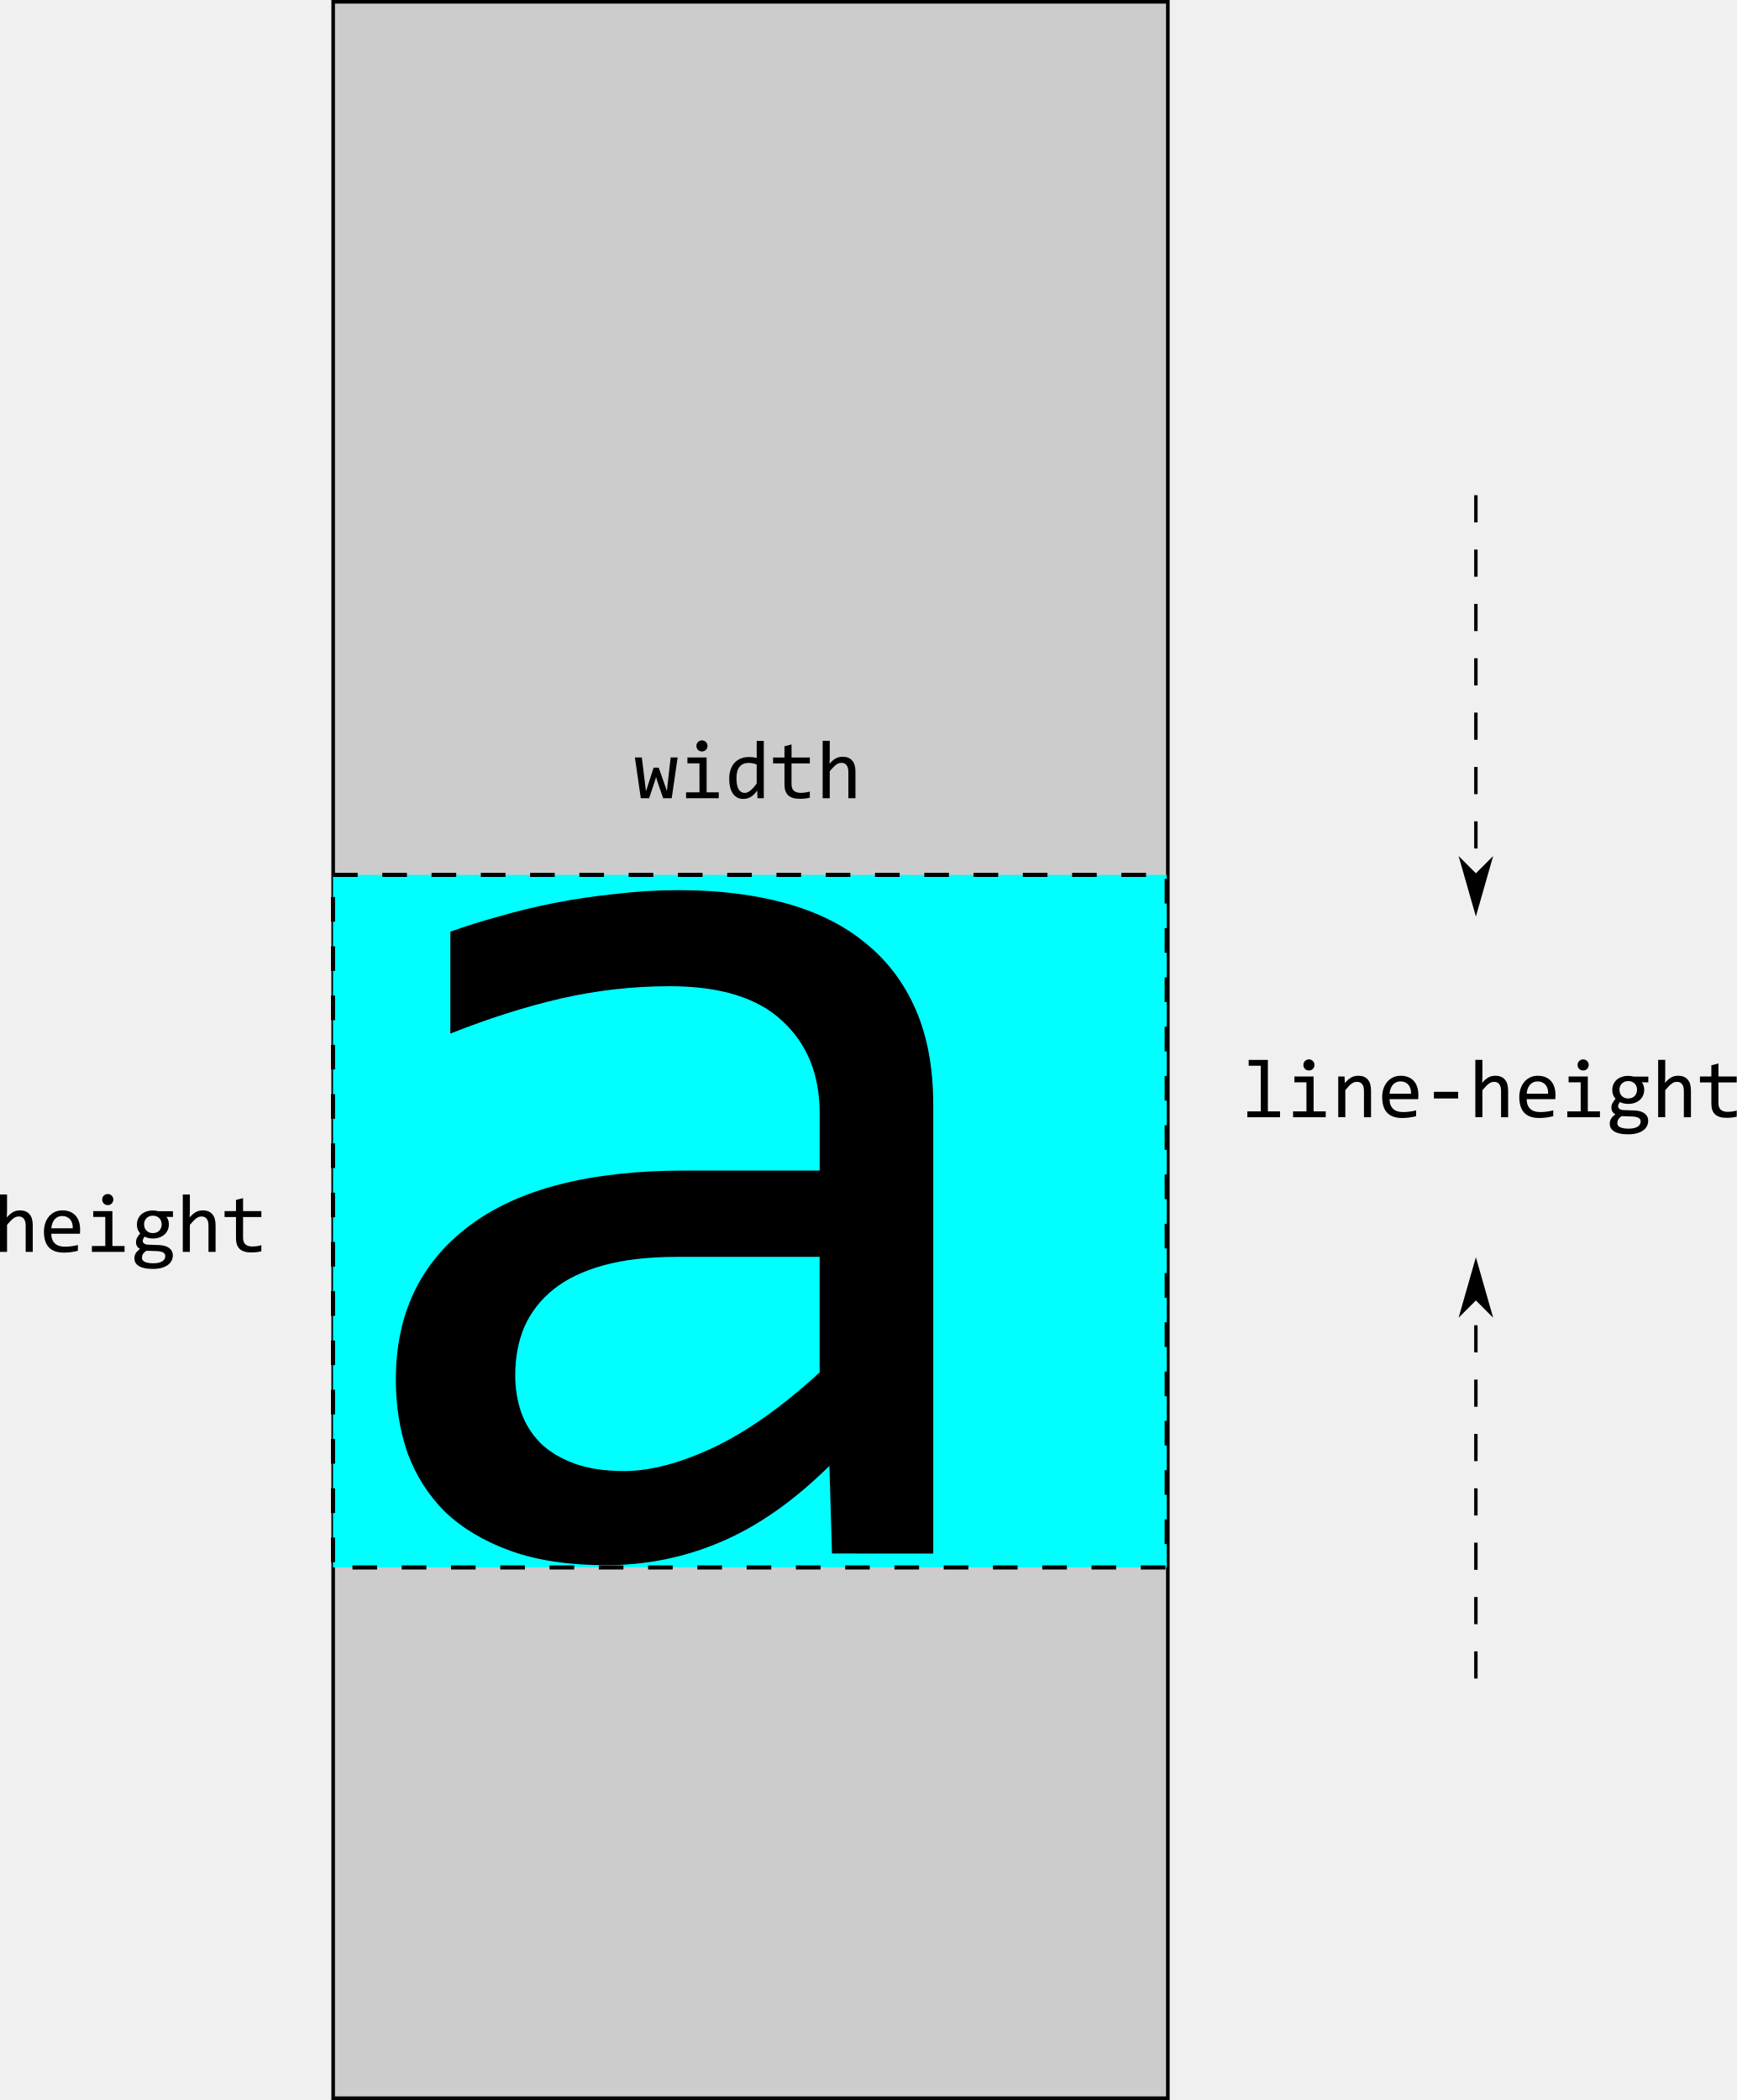
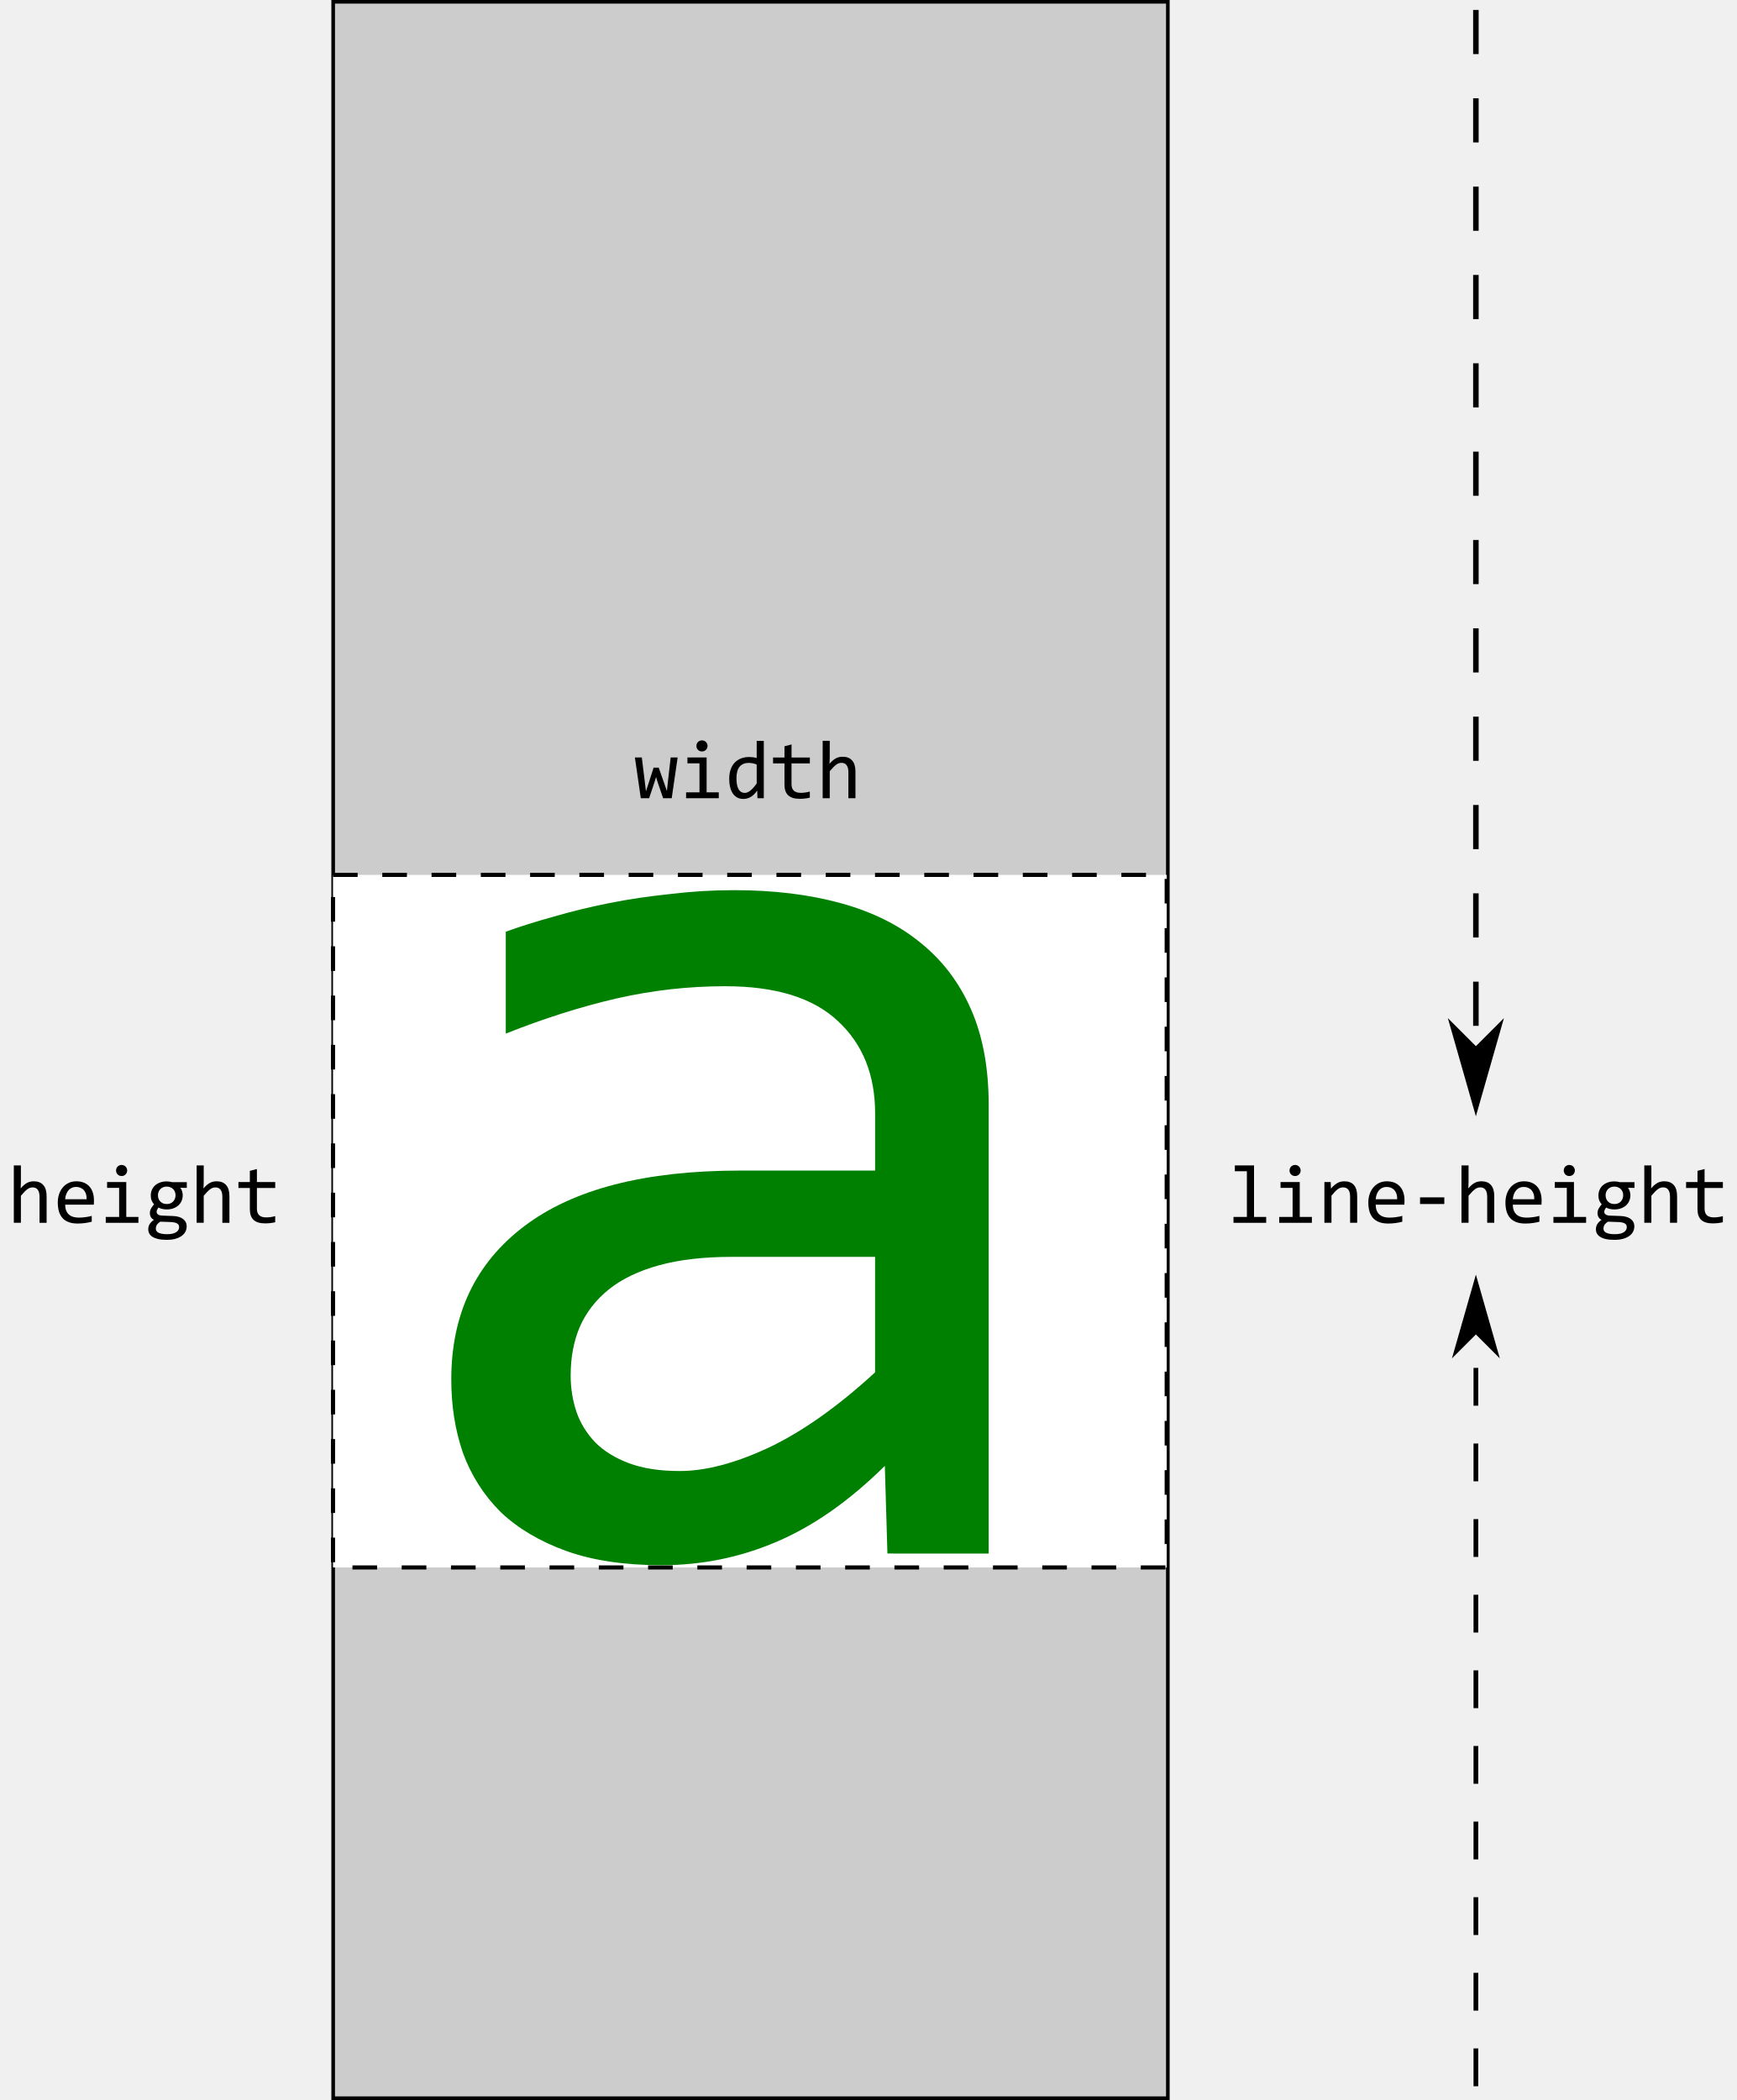
<svg xmlns="http://www.w3.org/2000/svg" width="66.335mm" height="80.206mm" viewBox="0 0 66.335 80.206" version="1.1" id="svg7346">
  <defs id="defs7340">
    <marker style="overflow:visible" id="marker8206" refX="0" refY="0" orient="auto">
      <path transform="matrix(-0.8,0,0,-0.8,-10,0)" style="fill:#000000;fill-opacity:1;fill-rule:evenodd;stroke:#000000;stroke-width:1pt;stroke-opacity:1" d="M 0,0 5,-5 -12.5,0 5,5 Z" id="path8204" />
    </marker>
    <marker style="overflow:visible" id="marker7085" refX="0" refY="0" orient="auto">
      <path transform="matrix(-0.8,0,0,-0.8,-10,0)" style="fill:#000000;fill-opacity:1;fill-rule:evenodd;stroke:#000000;stroke-width:1pt;stroke-opacity:1" d="M 0,0 5,-5 -12.5,0 5,5 Z" id="path7083" />
    </marker>
    <marker style="overflow:visible" id="marker7121" refX="0" refY="0" orient="auto">
      <path transform="matrix(-0.8,0,0,-0.8,-10,0)" style="fill:#000000;fill-opacity:1;fill-rule:evenodd;stroke:#000000;stroke-width:1pt;stroke-opacity:1" d="M 0,0 5,-5 -12.5,0 5,5 Z" id="path7119" />
    </marker>
    <marker style="overflow:visible" id="marker7215" refX="0" refY="0" orient="auto">
      <path transform="matrix(-0.8,0,0,-0.8,-10,0)" style="fill:#000000;fill-opacity:1;fill-rule:evenodd;stroke:#000000;stroke-width:1pt;stroke-opacity:1" d="M 0,0 5,-5 -12.5,0 5,5 Z" id="path7213" />
    </marker>
  </defs>
  <g id="layer1" transform="translate(-28.06904,-100.1089)">
-     <g id="g1004">
-       <path id="rect6677" style="fill:#cccccc;fill-opacity:1;stroke:#000000;stroke-width:0.138;stroke-miterlimit:4;stroke-dasharray:none" d="m 40.795,100.178 h 31.881 v 80.068 H 40.795 Z" />
-       <path id="rect6683" style="fill:#00ffff;fill-opacity:1;stroke:#000000;stroke-width:0.157;stroke-miterlimit:4;stroke-dasharray:0.941, 0.941;stroke-dashoffset:0" d="m 40.789,133.524 h 31.843 v 26.451 h -31.843 z" />
-       <g aria-label="a" id="text6673" style="font-size:50.773px;line-height:1.25;font-family:Consolas;-inkscape-font-specification:Consolas;stroke-width:4.231" transform="translate(2.116667,5.291667)">
-         <path d="m 57.731,154.151 -0.099,-3.347 q -2.033,2.008 -4.14,2.901 -2.082,0.892 -4.388,0.892 -2.132,0 -3.644,-0.545 -1.512,-0.545 -2.504,-1.487 -0.967,-0.967 -1.438,-2.256 -0.446,-1.289 -0.446,-2.801 0,-3.743 2.777,-5.851 2.801,-2.132 8.255,-2.132 h 5.157 v -2.182 q 0,-2.206 -1.413,-3.52 -1.413,-1.339 -4.314,-1.339 -2.107,0 -4.165,0.471 -2.033,0.471 -4.215,1.339 v -3.892 q 0.818,-0.297 1.81,-0.57 1.016,-0.297 2.132,-0.521 1.116,-0.223 2.33,-0.347 1.215,-0.149 2.454,-0.149 2.256,0 4.066,0.496 1.81,0.496 3.049,1.512 1.264,1.016 1.934,2.554 0.669,1.537 0.669,3.62 v 17.156 z M 57.26,142.822 h -5.479 q -1.611,0 -2.777,0.322 -1.165,0.322 -1.909,0.917 -0.744,0.595 -1.116,1.438 -0.347,0.818 -0.347,1.859 0,0.719 0.223,1.388 0.223,0.645 0.719,1.165 0.496,0.496 1.289,0.793 0.793,0.297 1.934,0.297 1.487,0 3.396,-0.892 1.934,-0.917 4.066,-2.876 z" style="stroke-width:4.231" id="path8326" />
-       </g>
-       <path style="fill:none;stroke:#000000;stroke-width:0.13;stroke-linecap:butt;stroke-linejoin:miter;stroke-miterlimit:4;stroke-dasharray:1.038, 1.038;stroke-dashoffset:0;stroke-opacity:1;marker-end:url(#marker7085)" d="m 84.442,119.022 v 15.839" id="path6685" />
-       <g aria-label="line-height" id="text7167" style="font-size:3.175px;line-height:1.25;font-family:Consolas;-inkscape-font-specification:Consolas;stroke-width:0.265" transform="translate(3.175)">
-         <path d="m 73.049,140.812 h -0.46 v -0.222 h 0.733 v 1.966 h 0.464 v 0.225 h -1.248 v -0.225 h 0.512 z" style="stroke-width:0.265" id="path8341" />
-         <path d="m 74.795,141.447 h -0.46 v -0.223 h 0.733 v 1.332 h 0.464 v 0.225 h -1.248 v -0.225 h 0.512 z m 0.095,-0.876 q 0.045,0 0.084,0.017 0.039,0.015 0.067,0.045 0.029,0.029 0.045,0.068 0.017,0.037 0.017,0.082 0,0.043 -0.017,0.082 -0.015,0.039 -0.045,0.068 -0.028,0.029 -0.067,0.046 -0.039,0.015 -0.084,0.015 -0.045,0 -0.084,-0.015 -0.039,-0.017 -0.068,-0.046 -0.028,-0.029 -0.045,-0.068 -0.015,-0.039 -0.015,-0.082 0,-0.045 0.015,-0.082 0.017,-0.039 0.045,-0.068 0.029,-0.029 0.068,-0.045 0.039,-0.017 0.084,-0.017 z" style="stroke-width:0.265" id="path8343" />
-         <path d="m 76.01,141.224 h 0.24 l 0.011,0.251 q 0.068,-0.081 0.132,-0.133 0.064,-0.054 0.124,-0.087 0.062,-0.033 0.126,-0.045 0.064,-0.014 0.132,-0.014 0.24,0 0.363,0.143 0.124,0.141 0.124,0.426 v 1.015 h -0.27 v -0.994 q 0,-0.183 -0.068,-0.27 -0.068,-0.088 -0.203,-0.088 -0.05,0 -0.098,0.015 -0.047,0.014 -0.098,0.051 -0.051,0.036 -0.112,0.098 -0.059,0.062 -0.133,0.155 v 1.032 H 76.01 Z" style="stroke-width:0.265" id="path8345" />
-         <path d="m 79.07,141.92 q 0,0.057 -0.002,0.096 -0.002,0.039 -0.005,0.073 h -1.093 q 0,0.239 0.133,0.367 0.133,0.127 0.384,0.127 0.068,0 0.136,-0.005 0.068,-0.006 0.132,-0.015 0.064,-0.009 0.121,-0.02 0.059,-0.012 0.109,-0.026 v 0.222 q -0.11,0.031 -0.25,0.05 -0.138,0.02 -0.287,0.02 -0.2,0 -0.344,-0.054 -0.144,-0.054 -0.237,-0.157 -0.091,-0.104 -0.136,-0.253 -0.043,-0.15 -0.043,-0.34 0,-0.164 0.047,-0.31 0.048,-0.147 0.138,-0.257 0.091,-0.112 0.223,-0.177 0.132,-0.065 0.299,-0.065 0.163,0 0.288,0.051 0.126,0.051 0.211,0.146 0.087,0.093 0.13,0.228 0.045,0.133 0.045,0.299 z m -0.281,-0.039 q 0.005,-0.104 -0.02,-0.189 -0.025,-0.087 -0.078,-0.149 -0.051,-0.062 -0.129,-0.096 -0.078,-0.036 -0.18,-0.036 -0.088,0 -0.161,0.034 -0.073,0.034 -0.126,0.096 -0.053,0.062 -0.085,0.149 -0.033,0.087 -0.04,0.191 z" style="stroke-width:0.265" id="path8347" />
-         <path d="m 80.59,142.063 h -0.927 v -0.254 h 0.927 z" style="stroke-width:0.265" id="path8349" />
-         <path d="m 82.498,142.78 h -0.27 v -0.994 q 0,-0.18 -0.068,-0.268 -0.067,-0.09 -0.192,-0.09 -0.054,0 -0.102,0.015 -0.047,0.014 -0.098,0.051 -0.051,0.036 -0.112,0.098 -0.06,0.062 -0.14,0.155 v 1.032 h -0.27 v -2.191 h 0.27 v 0.634 l -0.009,0.245 q 0.064,-0.076 0.124,-0.127 0.062,-0.053 0.122,-0.085 0.062,-0.033 0.126,-0.046 0.064,-0.014 0.132,-0.014 0.233,0 0.36,0.143 0.127,0.141 0.127,0.426 z" style="stroke-width:0.265" id="path8351" />
-         <path d="m 84.307,141.92 q 0,0.057 -0.002,0.096 -0.002,0.039 -0.005,0.073 h -1.093 q 0,0.239 0.133,0.367 0.133,0.127 0.384,0.127 0.068,0 0.136,-0.005 0.068,-0.006 0.132,-0.015 0.064,-0.009 0.121,-0.02 0.059,-0.012 0.109,-0.026 v 0.222 q -0.11,0.031 -0.25,0.05 -0.138,0.02 -0.287,0.02 -0.2,0 -0.344,-0.054 -0.144,-0.054 -0.237,-0.157 -0.091,-0.104 -0.136,-0.253 -0.043,-0.15 -0.043,-0.34 0,-0.164 0.047,-0.31 0.048,-0.147 0.138,-0.257 0.091,-0.112 0.223,-0.177 0.132,-0.065 0.299,-0.065 0.163,0 0.288,0.051 0.126,0.051 0.211,0.146 0.087,0.093 0.13,0.228 0.045,0.133 0.045,0.299 z m -0.281,-0.039 q 0.005,-0.104 -0.02,-0.189 -0.025,-0.087 -0.078,-0.149 -0.051,-0.062 -0.129,-0.096 -0.078,-0.036 -0.18,-0.036 -0.088,0 -0.161,0.034 -0.073,0.034 -0.126,0.096 -0.053,0.062 -0.085,0.149 -0.033,0.087 -0.04,0.191 z" style="stroke-width:0.265" id="path8353" />
-         <path d="m 85.269,141.447 h -0.46 v -0.223 h 0.733 v 1.332 h 0.464 v 0.225 h -1.248 v -0.225 h 0.512 z m 0.095,-0.876 q 0.045,0 0.084,0.017 0.039,0.015 0.067,0.045 0.029,0.029 0.045,0.068 0.017,0.037 0.017,0.082 0,0.043 -0.017,0.082 -0.015,0.039 -0.045,0.068 -0.028,0.029 -0.067,0.046 -0.039,0.015 -0.084,0.015 -0.045,0 -0.084,-0.015 -0.039,-0.017 -0.068,-0.046 -0.028,-0.029 -0.045,-0.068 -0.015,-0.039 -0.015,-0.082 0,-0.045 0.015,-0.082 0.017,-0.039 0.045,-0.068 0.029,-0.029 0.068,-0.045 0.039,-0.017 0.084,-0.017 z" style="stroke-width:0.265" id="path8355" />
-         <path d="m 87.605,141.444 q 0.043,0.054 0.067,0.127 0.025,0.071 0.025,0.155 0,0.121 -0.045,0.222 -0.043,0.099 -0.124,0.171 -0.081,0.071 -0.194,0.112 -0.112,0.039 -0.246,0.039 -0.098,0 -0.183,-0.02 -0.085,-0.022 -0.135,-0.053 -0.029,0.043 -0.05,0.082 -0.02,0.039 -0.02,0.087 0,0.059 0.056,0.098 0.057,0.039 0.15,0.042 l 0.409,0.015 q 0.116,0.003 0.214,0.029 0.099,0.026 0.169,0.076 0.071,0.05 0.11,0.122 0.04,0.073 0.04,0.169 0,0.104 -0.045,0.197 -0.045,0.093 -0.14,0.163 -0.093,0.071 -0.237,0.113 -0.144,0.042 -0.343,0.042 -0.189,0 -0.322,-0.031 -0.132,-0.029 -0.217,-0.084 -0.085,-0.053 -0.124,-0.127 -0.039,-0.073 -0.039,-0.161 0,-0.113 0.053,-0.198 0.053,-0.085 0.163,-0.164 -0.04,-0.019 -0.07,-0.046 -0.029,-0.028 -0.048,-0.06 -0.019,-0.034 -0.028,-0.071 -0.009,-0.037 -0.009,-0.073 0,-0.101 0.047,-0.184 0.048,-0.084 0.113,-0.158 -0.029,-0.036 -0.053,-0.07 -0.022,-0.034 -0.039,-0.073 -0.015,-0.04 -0.025,-0.085 -0.008,-0.046 -0.008,-0.105 0,-0.121 0.043,-0.22 0.045,-0.101 0.124,-0.172 0.081,-0.071 0.192,-0.11 0.113,-0.04 0.25,-0.04 0.057,0 0.11,0.008 0.053,0.008 0.093,0.02 h 0.564 v 0.22 z m -0.936,1.561 q 0,0.11 0.115,0.16 0.115,0.051 0.319,0.051 0.129,0 0.215,-0.023 0.088,-0.023 0.141,-0.062 0.054,-0.037 0.078,-0.087 0.023,-0.048 0.023,-0.099 0,-0.095 -0.078,-0.14 -0.078,-0.045 -0.237,-0.053 l -0.406,-0.014 q -0.051,0.034 -0.085,0.067 -0.033,0.033 -0.051,0.065 -0.019,0.034 -0.026,0.067 -0.008,0.034 -0.008,0.068 z m 0.082,-1.273 q 0,0.074 0.025,0.136 0.025,0.062 0.07,0.105 0.045,0.043 0.105,0.068 0.062,0.023 0.136,0.023 0.081,0 0.143,-0.026 0.064,-0.028 0.105,-0.074 0.043,-0.046 0.065,-0.107 0.023,-0.06 0.023,-0.126 0,-0.074 -0.025,-0.136 -0.025,-0.062 -0.07,-0.105 -0.045,-0.043 -0.107,-0.067 -0.06,-0.025 -0.135,-0.025 -0.081,0 -0.144,0.028 -0.062,0.028 -0.105,0.074 -0.042,0.045 -0.065,0.105 -0.022,0.06 -0.022,0.126 z" style="stroke-width:0.265" id="path8357" />
-         <path d="m 89.481,142.78 h -0.27 v -0.994 q 0,-0.18 -0.068,-0.268 -0.067,-0.09 -0.192,-0.09 -0.054,0 -0.102,0.015 -0.047,0.014 -0.098,0.051 -0.051,0.036 -0.112,0.098 -0.06,0.062 -0.14,0.155 v 1.032 h -0.27 v -2.191 h 0.27 v 0.634 l -0.009,0.245 q 0.064,-0.076 0.124,-0.127 0.062,-0.053 0.122,-0.085 0.062,-0.033 0.126,-0.046 0.064,-0.014 0.132,-0.014 0.233,0 0.36,0.143 0.127,0.141 0.127,0.426 z" style="stroke-width:0.265" id="path8359" />
-         <path d="m 91.229,142.759 q -0.091,0.023 -0.189,0.033 -0.098,0.011 -0.198,0.011 -0.293,0 -0.437,-0.132 -0.144,-0.133 -0.144,-0.408 v -0.812 H 89.825 V 141.224 h 0.436 v -0.428 l 0.27,-0.07 v 0.498 h 0.699 v 0.226 h -0.699 v 0.791 q 0,0.167 0.088,0.251 0.09,0.082 0.264,0.082 0.074,0 0.163,-0.011 0.088,-0.012 0.184,-0.037 z" style="stroke-width:0.265" id="path8361" />
-       </g>
-       <g aria-label="width" id="text8064" style="font-size:3.175px;line-height:1.25;font-family:Consolas;-inkscape-font-specification:Consolas;stroke-width:0.265" transform="translate(2.645833,4.233333)">
-         <path d="m 51.306,124.806 -0.226,1.556 h -0.327 l -0.225,-0.651 -0.045,-0.158 -0.051,0.167 -0.215,0.642 h -0.318 l -0.225,-1.556 h 0.264 l 0.13,1.057 0.028,0.236 0.067,-0.206 0.226,-0.699 h 0.194 l 0.243,0.69 0.07,0.206 0.023,-0.219 0.121,-1.065 z" style="stroke-width:0.265" id="path8376" />
-         <path d="m 52.14,125.029 h -0.46 v -0.223 h 0.733 v 1.332 h 0.464 v 0.225 h -1.248 v -0.225 h 0.512 z m 0.095,-0.876 q 0.045,0 0.084,0.017 0.039,0.015 0.067,0.045 0.029,0.029 0.045,0.068 0.017,0.037 0.017,0.082 0,0.043 -0.017,0.082 -0.015,0.039 -0.045,0.068 -0.028,0.029 -0.067,0.046 -0.039,0.015 -0.084,0.015 -0.045,0 -0.084,-0.015 -0.039,-0.017 -0.068,-0.046 -0.028,-0.029 -0.045,-0.068 -0.015,-0.039 -0.015,-0.082 0,-0.045 0.015,-0.082 0.017,-0.039 0.045,-0.068 0.029,-0.029 0.068,-0.045 0.039,-0.017 0.084,-0.017 z" style="stroke-width:0.265" id="path8378" />
-         <path d="m 53.277,125.617 q 0,-0.198 0.054,-0.352 0.054,-0.155 0.153,-0.26 0.101,-0.107 0.24,-0.161 0.141,-0.056 0.313,-0.056 0.074,0 0.146,0.009 0.073,0.009 0.143,0.029 v -0.654 h 0.271 v 2.191 h -0.242 l -0.009,-0.295 q -0.113,0.164 -0.245,0.243 -0.132,0.079 -0.285,0.079 -0.133,0 -0.236,-0.056 -0.101,-0.056 -0.169,-0.157 -0.067,-0.102 -0.101,-0.245 -0.034,-0.143 -0.034,-0.316 z m 0.276,-0.017 q 0,0.282 0.082,0.422 0.084,0.138 0.236,0.138 0.102,0 0.215,-0.091 0.115,-0.091 0.24,-0.271 v -0.722 q -0.067,-0.031 -0.147,-0.046 -0.081,-0.017 -0.16,-0.017 -0.22,0 -0.344,0.143 -0.122,0.143 -0.122,0.446 z" style="stroke-width:0.265" id="path8380" />
-         <path d="m 56.355,126.341 q -0.091,0.023 -0.189,0.033 -0.098,0.011 -0.198,0.011 -0.293,0 -0.437,-0.132 -0.144,-0.133 -0.144,-0.408 v -0.812 h -0.436 v -0.226 h 0.436 v -0.428 l 0.27,-0.07 v 0.498 h 0.699 v 0.226 H 55.656 v 0.791 q 0,0.167 0.088,0.251 0.09,0.082 0.264,0.082 0.074,0 0.163,-0.011 0.088,-0.012 0.184,-0.037 z" style="stroke-width:0.265" id="path8382" />
-         <path d="M 58.098,126.363 H 57.828 v -0.994 q 0,-0.18 -0.068,-0.268 -0.067,-0.09 -0.192,-0.09 -0.054,0 -0.102,0.015 -0.047,0.014 -0.098,0.051 -0.051,0.036 -0.112,0.098 -0.06,0.062 -0.14,0.155 v 1.032 h -0.27 v -2.191 h 0.27 v 0.634 l -0.009,0.245 q 0.064,-0.076 0.124,-0.127 0.062,-0.053 0.122,-0.085 0.062,-0.033 0.126,-0.046 0.064,-0.014 0.132,-0.014 0.233,0 0.36,0.143 0.127,0.141 0.127,0.426 z" style="stroke-width:0.265" id="path8384" />
-       </g>
-       <g aria-label="height" id="text8080" style="font-size:3.175px;line-height:1.25;font-family:Consolas;-inkscape-font-specification:Consolas;stroke-width:0.265" transform="translate(0,7.408334)">
-         <path d="M 29.32,140.514 H 29.05 v -0.994 q 0,-0.18 -0.068,-0.268 -0.067,-0.09 -0.192,-0.09 -0.054,0 -0.102,0.015 -0.047,0.014 -0.098,0.051 -0.051,0.036 -0.112,0.098 -0.06,0.062 -0.14,0.155 v 1.032 h -0.27 v -2.191 h 0.27 v 0.634 l -0.009,0.245 q 0.064,-0.076 0.124,-0.127 0.062,-0.053 0.122,-0.085 0.062,-0.033 0.126,-0.046 0.064,-0.014 0.132,-0.014 0.233,0 0.36,0.143 0.127,0.141 0.127,0.426 z" style="stroke-width:0.265" id="path8399" />
-         <path d="m 31.129,139.653 q 0,0.057 -0.002,0.096 -0.002,0.039 -0.005,0.073 h -1.093 q 0,0.239 0.133,0.367 0.133,0.127 0.384,0.127 0.068,0 0.136,-0.005 0.068,-0.006 0.132,-0.015 0.064,-0.009 0.121,-0.02 0.059,-0.012 0.109,-0.026 v 0.222 q -0.11,0.031 -0.25,0.05 -0.138,0.02 -0.287,0.02 -0.2,0 -0.344,-0.054 -0.144,-0.054 -0.237,-0.157 -0.091,-0.104 -0.136,-0.253 -0.043,-0.15 -0.043,-0.34 0,-0.164 0.047,-0.31 0.048,-0.147 0.138,-0.257 0.091,-0.112 0.223,-0.177 0.132,-0.065 0.299,-0.065 0.163,0 0.288,0.051 0.126,0.051 0.211,0.146 0.087,0.093 0.13,0.228 0.045,0.133 0.045,0.299 z m -0.281,-0.039 q 0.005,-0.104 -0.02,-0.189 -0.025,-0.087 -0.078,-0.149 -0.051,-0.062 -0.129,-0.096 -0.078,-0.036 -0.18,-0.036 -0.088,0 -0.161,0.034 -0.073,0.034 -0.126,0.096 -0.053,0.062 -0.085,0.149 -0.033,0.087 -0.04,0.191 z" style="stroke-width:0.265" id="path8401" />
-         <path d="m 32.09,139.18 h -0.46 v -0.223 h 0.733 v 1.332 h 0.464 v 0.225 h -1.248 v -0.225 h 0.512 z m 0.095,-0.876 q 0.045,0 0.084,0.017 0.039,0.015 0.067,0.045 0.029,0.029 0.045,0.068 0.017,0.037 0.017,0.082 0,0.043 -0.017,0.082 -0.015,0.039 -0.045,0.068 -0.028,0.029 -0.067,0.046 -0.039,0.015 -0.084,0.015 -0.045,0 -0.084,-0.015 -0.039,-0.017 -0.068,-0.046 -0.028,-0.029 -0.045,-0.068 -0.015,-0.039 -0.015,-0.082 0,-0.045 0.015,-0.082 0.017,-0.039 0.045,-0.068 0.029,-0.029 0.068,-0.045 0.039,-0.017 0.084,-0.017 z" style="stroke-width:0.265" id="path8403" />
-         <path d="m 34.427,139.177 q 0.043,0.054 0.067,0.127 0.025,0.071 0.025,0.155 0,0.121 -0.045,0.222 -0.043,0.099 -0.124,0.171 -0.081,0.071 -0.194,0.112 -0.112,0.039 -0.246,0.039 -0.098,0 -0.183,-0.02 -0.085,-0.022 -0.135,-0.053 -0.029,0.043 -0.05,0.082 -0.02,0.039 -0.02,0.087 0,0.059 0.056,0.098 0.057,0.039 0.15,0.042 l 0.409,0.015 q 0.116,0.003 0.214,0.029 0.099,0.026 0.169,0.076 0.071,0.05 0.11,0.122 0.04,0.073 0.04,0.169 0,0.104 -0.045,0.197 -0.045,0.093 -0.14,0.163 -0.093,0.071 -0.237,0.113 -0.144,0.042 -0.343,0.042 -0.189,0 -0.322,-0.031 -0.132,-0.029 -0.217,-0.084 -0.085,-0.053 -0.124,-0.127 -0.039,-0.073 -0.039,-0.161 0,-0.113 0.053,-0.198 0.053,-0.085 0.163,-0.164 -0.04,-0.019 -0.07,-0.046 -0.029,-0.028 -0.048,-0.06 -0.019,-0.034 -0.028,-0.071 -0.009,-0.037 -0.009,-0.073 0,-0.101 0.047,-0.184 0.048,-0.084 0.113,-0.158 -0.029,-0.036 -0.053,-0.07 -0.022,-0.034 -0.039,-0.073 -0.015,-0.04 -0.025,-0.085 -0.008,-0.046 -0.008,-0.105 0,-0.121 0.043,-0.22 0.045,-0.101 0.124,-0.172 0.081,-0.071 0.192,-0.11 0.113,-0.04 0.25,-0.04 0.057,0 0.11,0.008 0.053,0.008 0.093,0.02 h 0.564 v 0.22 z m -0.936,1.561 q 0,0.11 0.115,0.16 0.115,0.051 0.319,0.051 0.129,0 0.215,-0.023 0.088,-0.023 0.141,-0.062 0.054,-0.037 0.078,-0.087 0.023,-0.048 0.023,-0.099 0,-0.095 -0.078,-0.14 -0.078,-0.045 -0.237,-0.053 l -0.406,-0.014 q -0.051,0.034 -0.085,0.067 -0.033,0.033 -0.051,0.065 -0.019,0.034 -0.026,0.067 -0.008,0.034 -0.008,0.068 z m 0.082,-1.273 q 0,0.074 0.025,0.136 0.025,0.062 0.07,0.105 0.045,0.043 0.105,0.068 0.062,0.023 0.136,0.023 0.081,0 0.143,-0.026 0.064,-0.028 0.105,-0.074 0.043,-0.046 0.065,-0.107 0.023,-0.06 0.023,-0.126 0,-0.074 -0.025,-0.136 -0.025,-0.062 -0.07,-0.105 -0.045,-0.043 -0.107,-0.067 -0.06,-0.025 -0.135,-0.025 -0.081,0 -0.144,0.028 -0.062,0.028 -0.105,0.074 -0.042,0.045 -0.065,0.105 -0.022,0.06 -0.022,0.126 z" style="stroke-width:0.265" id="path8405" />
-         <path d="M 36.303,140.514 H 36.033 v -0.994 q 0,-0.18 -0.068,-0.268 -0.067,-0.09 -0.192,-0.09 -0.054,0 -0.102,0.015 -0.047,0.014 -0.098,0.051 -0.051,0.036 -0.112,0.098 -0.06,0.062 -0.14,0.155 v 1.032 h -0.27 v -2.191 h 0.27 v 0.634 l -0.009,0.245 q 0.064,-0.076 0.124,-0.127 0.062,-0.053 0.122,-0.085 0.062,-0.033 0.126,-0.046 0.064,-0.014 0.132,-0.014 0.233,0 0.36,0.143 0.127,0.141 0.127,0.426 z" style="stroke-width:0.265" id="path8407" />
-         <path d="m 38.051,140.492 q -0.091,0.023 -0.189,0.033 -0.098,0.011 -0.198,0.011 -0.293,0 -0.437,-0.132 -0.144,-0.133 -0.144,-0.408 v -0.812 h -0.436 v -0.226 h 0.436 v -0.428 l 0.27,-0.07 v 0.498 h 0.699 v 0.226 h -0.699 v 0.791 q 0,0.167 0.088,0.251 0.09,0.082 0.264,0.082 0.074,0 0.163,-0.011 0.088,-0.012 0.184,-0.037 z" style="stroke-width:0.265" id="path8409" />
-       </g>
-       <path style="fill:none;stroke:#000000;stroke-width:0.13;stroke-linecap:butt;stroke-linejoin:miter;stroke-miterlimit:4;stroke-dasharray:1.038, 1.038;stroke-dashoffset:0;stroke-opacity:1;marker-end:url(#marker8206)" d="M 84.442,164.218 V 148.379" id="path8202" />
+     <path id="rect6677" style="fill:#cccccc;fill-opacity:1;stroke:#000000;stroke-width:0.138;stroke-miterlimit:4;stroke-dasharray:none" d="m 40.795,100.178 h 31.881 v 80.068 H 40.795 Z" />
+     <path id="rect6683" style="fill:#ffffff;fill-opacity:1;stroke:#000000;stroke-width:0.157;stroke-miterlimit:4;stroke-dasharray:0.941, 0.941;stroke-dashoffset:0" d="m 40.789,133.524 h 31.843 v 26.451 h -31.843 z" />
+     <path d="m 61.965,159.443 -0.099,-3.347 q -2.033,2.008 -4.14,2.901 -2.082,0.892 -4.388,0.892 -2.132,0 -3.644,-0.545 -1.512,-0.545 -2.504,-1.487 -0.967,-0.967 -1.438,-2.256 -0.446,-1.289 -0.446,-2.801 0,-3.743 2.777,-5.851 2.801,-2.132 8.255,-2.132 h 5.157 v -2.182 q 0,-2.206 -1.413,-3.52 -1.413,-1.339 -4.314,-1.339 -2.107,0 -4.165,0.471 -2.033,0.471 -4.215,1.339 v -3.892 q 0.818,-0.297 1.81,-0.57 1.016,-0.297 2.132,-0.521 1.116,-0.223 2.33,-0.347 1.215,-0.149 2.454,-0.149 2.256,0 4.066,0.496 1.81,0.496 3.049,1.512 1.264,1.016 1.934,2.554 0.669,1.537 0.669,3.62 v 17.156 z m -0.471,-11.33 h -5.479 q -1.611,0 -2.777,0.322 -1.165,0.322 -1.909,0.917 -0.744,0.595 -1.116,1.438 -0.347,0.818 -0.347,1.859 0,0.719 0.223,1.388 0.223,0.645 0.719,1.165 0.496,0.496 1.289,0.793 0.793,0.297 1.934,0.297 1.487,0 3.396,-0.892 1.934,-0.917 4.066,-2.876 z" style="font-size:50.773px;line-height:1.25;font-family:Consolas;-inkscape-font-specification:Consolas;stroke-width:4.231;fill:#008000" id="path8326" />
+     <path style="fill:none;stroke:#000000;stroke-width:0.211;stroke-linecap:butt;stroke-linejoin:miter;stroke-miterlimit:4;stroke-dasharray:1.687, 1.687;stroke-dashoffset:0;stroke-opacity:1;marker-end:url(#marker7085)" d="m 84.442,100.488 v 41.846" id="path6685" />
+     <g aria-label="line-height" id="text7167" style="font-size:3.175px;line-height:1.25;font-family:Consolas;-inkscape-font-specification:Consolas;stroke-width:0.265" transform="translate(2.645833,4.03098)">
+       <path d="m 73.049,140.812 h -0.46 v -0.222 h 0.733 v 1.966 h 0.464 v 0.225 h -1.248 v -0.225 h 0.512 z" style="stroke-width:0.265" id="path8341" />
+       <path d="m 74.795,141.447 h -0.46 v -0.223 h 0.733 v 1.332 h 0.464 v 0.225 h -1.248 v -0.225 h 0.512 z m 0.095,-0.876 q 0.045,0 0.084,0.017 0.039,0.015 0.067,0.045 0.029,0.029 0.045,0.068 0.017,0.037 0.017,0.082 0,0.043 -0.017,0.082 -0.015,0.039 -0.045,0.068 -0.028,0.029 -0.067,0.046 -0.039,0.015 -0.084,0.015 -0.045,0 -0.084,-0.015 -0.039,-0.017 -0.068,-0.046 -0.028,-0.029 -0.045,-0.068 -0.015,-0.039 -0.015,-0.082 0,-0.045 0.015,-0.082 0.017,-0.039 0.045,-0.068 0.029,-0.029 0.068,-0.045 0.039,-0.017 0.084,-0.017 z" style="stroke-width:0.265" id="path8343" />
+       <path d="m 76.01,141.224 h 0.24 l 0.011,0.251 q 0.068,-0.081 0.132,-0.133 0.064,-0.054 0.124,-0.087 0.062,-0.033 0.126,-0.045 0.064,-0.014 0.132,-0.014 0.24,0 0.363,0.143 0.124,0.141 0.124,0.426 v 1.015 h -0.27 v -0.994 q 0,-0.183 -0.068,-0.27 -0.068,-0.088 -0.203,-0.088 -0.05,0 -0.098,0.015 -0.047,0.014 -0.098,0.051 -0.051,0.036 -0.112,0.098 -0.059,0.062 -0.133,0.155 v 1.032 H 76.01 Z" style="stroke-width:0.265" id="path8345" />
+       <path d="m 79.07,141.92 q 0,0.057 -0.002,0.096 -0.002,0.039 -0.005,0.073 h -1.093 q 0,0.239 0.133,0.367 0.133,0.127 0.384,0.127 0.068,0 0.136,-0.005 0.068,-0.006 0.132,-0.015 0.064,-0.009 0.121,-0.02 0.059,-0.012 0.109,-0.026 v 0.222 q -0.11,0.031 -0.25,0.05 -0.138,0.02 -0.287,0.02 -0.2,0 -0.344,-0.054 -0.144,-0.054 -0.237,-0.157 -0.091,-0.104 -0.136,-0.253 -0.043,-0.15 -0.043,-0.34 0,-0.164 0.047,-0.31 0.048,-0.147 0.138,-0.257 0.091,-0.112 0.223,-0.177 0.132,-0.065 0.299,-0.065 0.163,0 0.288,0.051 0.126,0.051 0.211,0.146 0.087,0.093 0.13,0.228 0.045,0.133 0.045,0.299 z m -0.281,-0.039 q 0.005,-0.104 -0.02,-0.189 -0.025,-0.087 -0.078,-0.149 -0.051,-0.062 -0.129,-0.096 -0.078,-0.036 -0.18,-0.036 -0.088,0 -0.161,0.034 -0.073,0.034 -0.126,0.096 -0.053,0.062 -0.085,0.149 -0.033,0.087 -0.04,0.191 z" style="stroke-width:0.265" id="path8347" />
+       <path d="m 80.59,142.063 h -0.927 v -0.254 h 0.927 z" style="stroke-width:0.265" id="path8349" />
+       <path d="m 82.498,142.78 h -0.27 v -0.994 q 0,-0.18 -0.068,-0.268 -0.067,-0.09 -0.192,-0.09 -0.054,0 -0.102,0.015 -0.047,0.014 -0.098,0.051 -0.051,0.036 -0.112,0.098 -0.06,0.062 -0.14,0.155 v 1.032 h -0.27 v -2.191 h 0.27 v 0.634 l -0.009,0.245 q 0.064,-0.076 0.124,-0.127 0.062,-0.053 0.122,-0.085 0.062,-0.033 0.126,-0.046 0.064,-0.014 0.132,-0.014 0.233,0 0.36,0.143 0.127,0.141 0.127,0.426 z" style="stroke-width:0.265" id="path8351" />
+       <path d="m 84.307,141.92 q 0,0.057 -0.002,0.096 -0.002,0.039 -0.005,0.073 h -1.093 q 0,0.239 0.133,0.367 0.133,0.127 0.384,0.127 0.068,0 0.136,-0.005 0.068,-0.006 0.132,-0.015 0.064,-0.009 0.121,-0.02 0.059,-0.012 0.109,-0.026 v 0.222 q -0.11,0.031 -0.25,0.05 -0.138,0.02 -0.287,0.02 -0.2,0 -0.344,-0.054 -0.144,-0.054 -0.237,-0.157 -0.091,-0.104 -0.136,-0.253 -0.043,-0.15 -0.043,-0.34 0,-0.164 0.047,-0.31 0.048,-0.147 0.138,-0.257 0.091,-0.112 0.223,-0.177 0.132,-0.065 0.299,-0.065 0.163,0 0.288,0.051 0.126,0.051 0.211,0.146 0.087,0.093 0.13,0.228 0.045,0.133 0.045,0.299 z m -0.281,-0.039 q 0.005,-0.104 -0.02,-0.189 -0.025,-0.087 -0.078,-0.149 -0.051,-0.062 -0.129,-0.096 -0.078,-0.036 -0.18,-0.036 -0.088,0 -0.161,0.034 -0.073,0.034 -0.126,0.096 -0.053,0.062 -0.085,0.149 -0.033,0.087 -0.04,0.191 z" style="stroke-width:0.265" id="path8353" />
+       <path d="m 85.269,141.447 h -0.46 v -0.223 h 0.733 v 1.332 h 0.464 v 0.225 h -1.248 v -0.225 h 0.512 z m 0.095,-0.876 q 0.045,0 0.084,0.017 0.039,0.015 0.067,0.045 0.029,0.029 0.045,0.068 0.017,0.037 0.017,0.082 0,0.043 -0.017,0.082 -0.015,0.039 -0.045,0.068 -0.028,0.029 -0.067,0.046 -0.039,0.015 -0.084,0.015 -0.045,0 -0.084,-0.015 -0.039,-0.017 -0.068,-0.046 -0.028,-0.029 -0.045,-0.068 -0.015,-0.039 -0.015,-0.082 0,-0.045 0.015,-0.082 0.017,-0.039 0.045,-0.068 0.029,-0.029 0.068,-0.045 0.039,-0.017 0.084,-0.017 z" style="stroke-width:0.265" id="path8355" />
+       <path d="m 87.605,141.444 q 0.043,0.054 0.067,0.127 0.025,0.071 0.025,0.155 0,0.121 -0.045,0.222 -0.043,0.099 -0.124,0.171 -0.081,0.071 -0.194,0.112 -0.112,0.039 -0.246,0.039 -0.098,0 -0.183,-0.02 -0.085,-0.022 -0.135,-0.053 -0.029,0.043 -0.05,0.082 -0.02,0.039 -0.02,0.087 0,0.059 0.056,0.098 0.057,0.039 0.15,0.042 l 0.409,0.015 q 0.116,0.003 0.214,0.029 0.099,0.026 0.169,0.076 0.071,0.05 0.11,0.122 0.04,0.073 0.04,0.169 0,0.104 -0.045,0.197 -0.045,0.093 -0.14,0.163 -0.093,0.071 -0.237,0.113 -0.144,0.042 -0.343,0.042 -0.189,0 -0.322,-0.031 -0.132,-0.029 -0.217,-0.084 -0.085,-0.053 -0.124,-0.127 -0.039,-0.073 -0.039,-0.161 0,-0.113 0.053,-0.198 0.053,-0.085 0.163,-0.164 -0.04,-0.019 -0.07,-0.046 -0.029,-0.028 -0.048,-0.06 -0.019,-0.034 -0.028,-0.071 -0.009,-0.037 -0.009,-0.073 0,-0.101 0.047,-0.184 0.048,-0.084 0.113,-0.158 -0.029,-0.036 -0.053,-0.07 -0.022,-0.034 -0.039,-0.073 -0.015,-0.04 -0.025,-0.085 -0.008,-0.046 -0.008,-0.105 0,-0.121 0.043,-0.22 0.045,-0.101 0.124,-0.172 0.081,-0.071 0.192,-0.11 0.113,-0.04 0.25,-0.04 0.057,0 0.11,0.008 0.053,0.008 0.093,0.02 h 0.564 v 0.22 z m -0.936,1.561 q 0,0.11 0.115,0.16 0.115,0.051 0.319,0.051 0.129,0 0.215,-0.023 0.088,-0.023 0.141,-0.062 0.054,-0.037 0.078,-0.087 0.023,-0.048 0.023,-0.099 0,-0.095 -0.078,-0.14 -0.078,-0.045 -0.237,-0.053 l -0.406,-0.014 q -0.051,0.034 -0.085,0.067 -0.033,0.033 -0.051,0.065 -0.019,0.034 -0.026,0.067 -0.008,0.034 -0.008,0.068 z m 0.082,-1.273 q 0,0.074 0.025,0.136 0.025,0.062 0.07,0.105 0.045,0.043 0.105,0.068 0.062,0.023 0.136,0.023 0.081,0 0.143,-0.026 0.064,-0.028 0.105,-0.074 0.043,-0.046 0.065,-0.107 0.023,-0.06 0.023,-0.126 0,-0.074 -0.025,-0.136 -0.025,-0.062 -0.07,-0.105 -0.045,-0.043 -0.107,-0.067 -0.06,-0.025 -0.135,-0.025 -0.081,0 -0.144,0.028 -0.062,0.028 -0.105,0.074 -0.042,0.045 -0.065,0.105 -0.022,0.06 -0.022,0.126 z" style="stroke-width:0.265" id="path8357" />
+       <path d="m 89.481,142.78 h -0.27 v -0.994 q 0,-0.18 -0.068,-0.268 -0.067,-0.09 -0.192,-0.09 -0.054,0 -0.102,0.015 -0.047,0.014 -0.098,0.051 -0.051,0.036 -0.112,0.098 -0.06,0.062 -0.14,0.155 v 1.032 h -0.27 v -2.191 h 0.27 v 0.634 l -0.009,0.245 q 0.064,-0.076 0.124,-0.127 0.062,-0.053 0.122,-0.085 0.062,-0.033 0.126,-0.046 0.064,-0.014 0.132,-0.014 0.233,0 0.36,0.143 0.127,0.141 0.127,0.426 z" style="stroke-width:0.265" id="path8359" />
+       <path d="m 91.229,142.759 q -0.091,0.023 -0.189,0.033 -0.098,0.011 -0.198,0.011 -0.293,0 -0.437,-0.132 -0.144,-0.133 -0.144,-0.408 v -0.812 H 89.825 V 141.224 h 0.436 v -0.428 l 0.27,-0.07 v 0.498 h 0.699 v 0.226 h -0.699 v 0.791 q 0,0.167 0.088,0.251 0.09,0.082 0.264,0.082 0.074,0 0.163,-0.011 0.088,-0.012 0.184,-0.037 z" style="stroke-width:0.265" id="path8361" />
    </g>
+     <g aria-label="width" id="text8064" style="font-size:3.175px;line-height:1.25;font-family:Consolas;-inkscape-font-specification:Consolas;stroke-width:0.265" transform="translate(2.645833,4.233333)">
+       <path d="m 51.306,124.806 -0.226,1.556 h -0.327 l -0.225,-0.651 -0.045,-0.158 -0.051,0.167 -0.215,0.642 h -0.318 l -0.225,-1.556 h 0.264 l 0.13,1.057 0.028,0.236 0.067,-0.206 0.226,-0.699 h 0.194 l 0.243,0.69 0.07,0.206 0.023,-0.219 0.121,-1.065 z" style="stroke-width:0.265" id="path8376" />
+       <path d="m 52.14,125.029 h -0.46 v -0.223 h 0.733 v 1.332 h 0.464 v 0.225 h -1.248 v -0.225 h 0.512 z m 0.095,-0.876 q 0.045,0 0.084,0.017 0.039,0.015 0.067,0.045 0.029,0.029 0.045,0.068 0.017,0.037 0.017,0.082 0,0.043 -0.017,0.082 -0.015,0.039 -0.045,0.068 -0.028,0.029 -0.067,0.046 -0.039,0.015 -0.084,0.015 -0.045,0 -0.084,-0.015 -0.039,-0.017 -0.068,-0.046 -0.028,-0.029 -0.045,-0.068 -0.015,-0.039 -0.015,-0.082 0,-0.045 0.015,-0.082 0.017,-0.039 0.045,-0.068 0.029,-0.029 0.068,-0.045 0.039,-0.017 0.084,-0.017 z" style="stroke-width:0.265" id="path8378" />
+       <path d="m 53.277,125.617 q 0,-0.198 0.054,-0.352 0.054,-0.155 0.153,-0.26 0.101,-0.107 0.24,-0.161 0.141,-0.056 0.313,-0.056 0.074,0 0.146,0.009 0.073,0.009 0.143,0.029 v -0.654 h 0.271 v 2.191 h -0.242 l -0.009,-0.295 q -0.113,0.164 -0.245,0.243 -0.132,0.079 -0.285,0.079 -0.133,0 -0.236,-0.056 -0.101,-0.056 -0.169,-0.157 -0.067,-0.102 -0.101,-0.245 -0.034,-0.143 -0.034,-0.316 z m 0.276,-0.017 q 0,0.282 0.082,0.422 0.084,0.138 0.236,0.138 0.102,0 0.215,-0.091 0.115,-0.091 0.24,-0.271 v -0.722 q -0.067,-0.031 -0.147,-0.046 -0.081,-0.017 -0.16,-0.017 -0.22,0 -0.344,0.143 -0.122,0.143 -0.122,0.446 z" style="stroke-width:0.265" id="path8380" />
+       <path d="m 56.355,126.341 q -0.091,0.023 -0.189,0.033 -0.098,0.011 -0.198,0.011 -0.293,0 -0.437,-0.132 -0.144,-0.133 -0.144,-0.408 v -0.812 h -0.436 v -0.226 h 0.436 v -0.428 l 0.27,-0.07 v 0.498 h 0.699 v 0.226 H 55.656 v 0.791 q 0,0.167 0.088,0.251 0.09,0.082 0.264,0.082 0.074,0 0.163,-0.011 0.088,-0.012 0.184,-0.037 z" style="stroke-width:0.265" id="path8382" />
+       <path d="M 58.098,126.363 H 57.828 v -0.994 q 0,-0.18 -0.068,-0.268 -0.067,-0.09 -0.192,-0.09 -0.054,0 -0.102,0.015 -0.047,0.014 -0.098,0.051 -0.051,0.036 -0.112,0.098 -0.06,0.062 -0.14,0.155 v 1.032 h -0.27 v -2.191 h 0.27 v 0.634 l -0.009,0.245 q 0.064,-0.076 0.124,-0.127 0.062,-0.053 0.122,-0.085 0.062,-0.033 0.126,-0.046 0.064,-0.014 0.132,-0.014 0.233,0 0.36,0.143 0.127,0.141 0.127,0.426 z" style="stroke-width:0.265" id="path8384" />
+     </g>
+     <g aria-label="height" id="text8080" style="font-size:3.175px;line-height:1.25;font-family:Consolas;-inkscape-font-specification:Consolas;stroke-width:0.265" transform="translate(0.5291667,6.29779)">
+       <path d="M 29.32,140.514 H 29.05 v -0.994 q 0,-0.18 -0.068,-0.268 -0.067,-0.09 -0.192,-0.09 -0.054,0 -0.102,0.015 -0.047,0.014 -0.098,0.051 -0.051,0.036 -0.112,0.098 -0.06,0.062 -0.14,0.155 v 1.032 h -0.27 v -2.191 h 0.27 v 0.634 l -0.009,0.245 q 0.064,-0.076 0.124,-0.127 0.062,-0.053 0.122,-0.085 0.062,-0.033 0.126,-0.046 0.064,-0.014 0.132,-0.014 0.233,0 0.36,0.143 0.127,0.141 0.127,0.426 z" style="stroke-width:0.265" id="path8399" />
+       <path d="m 31.129,139.653 q 0,0.057 -0.002,0.096 -0.002,0.039 -0.005,0.073 h -1.093 q 0,0.239 0.133,0.367 0.133,0.127 0.384,0.127 0.068,0 0.136,-0.005 0.068,-0.006 0.132,-0.015 0.064,-0.009 0.121,-0.02 0.059,-0.012 0.109,-0.026 v 0.222 q -0.11,0.031 -0.25,0.05 -0.138,0.02 -0.287,0.02 -0.2,0 -0.344,-0.054 -0.144,-0.054 -0.237,-0.157 -0.091,-0.104 -0.136,-0.253 -0.043,-0.15 -0.043,-0.34 0,-0.164 0.047,-0.31 0.048,-0.147 0.138,-0.257 0.091,-0.112 0.223,-0.177 0.132,-0.065 0.299,-0.065 0.163,0 0.288,0.051 0.126,0.051 0.211,0.146 0.087,0.093 0.13,0.228 0.045,0.133 0.045,0.299 z m -0.281,-0.039 q 0.005,-0.104 -0.02,-0.189 -0.025,-0.087 -0.078,-0.149 -0.051,-0.062 -0.129,-0.096 -0.078,-0.036 -0.18,-0.036 -0.088,0 -0.161,0.034 -0.073,0.034 -0.126,0.096 -0.053,0.062 -0.085,0.149 -0.033,0.087 -0.04,0.191 z" style="stroke-width:0.265" id="path8401" />
+       <path d="m 32.09,139.18 h -0.46 v -0.223 h 0.733 v 1.332 h 0.464 v 0.225 h -1.248 v -0.225 h 0.512 z m 0.095,-0.876 q 0.045,0 0.084,0.017 0.039,0.015 0.067,0.045 0.029,0.029 0.045,0.068 0.017,0.037 0.017,0.082 0,0.043 -0.017,0.082 -0.015,0.039 -0.045,0.068 -0.028,0.029 -0.067,0.046 -0.039,0.015 -0.084,0.015 -0.045,0 -0.084,-0.015 -0.039,-0.017 -0.068,-0.046 -0.028,-0.029 -0.045,-0.068 -0.015,-0.039 -0.015,-0.082 0,-0.045 0.015,-0.082 0.017,-0.039 0.045,-0.068 0.029,-0.029 0.068,-0.045 0.039,-0.017 0.084,-0.017 z" style="stroke-width:0.265" id="path8403" />
+       <path d="m 34.427,139.177 q 0.043,0.054 0.067,0.127 0.025,0.071 0.025,0.155 0,0.121 -0.045,0.222 -0.043,0.099 -0.124,0.171 -0.081,0.071 -0.194,0.112 -0.112,0.039 -0.246,0.039 -0.098,0 -0.183,-0.02 -0.085,-0.022 -0.135,-0.053 -0.029,0.043 -0.05,0.082 -0.02,0.039 -0.02,0.087 0,0.059 0.056,0.098 0.057,0.039 0.15,0.042 l 0.409,0.015 q 0.116,0.003 0.214,0.029 0.099,0.026 0.169,0.076 0.071,0.05 0.11,0.122 0.04,0.073 0.04,0.169 0,0.104 -0.045,0.197 -0.045,0.093 -0.14,0.163 -0.093,0.071 -0.237,0.113 -0.144,0.042 -0.343,0.042 -0.189,0 -0.322,-0.031 -0.132,-0.029 -0.217,-0.084 -0.085,-0.053 -0.124,-0.127 -0.039,-0.073 -0.039,-0.161 0,-0.113 0.053,-0.198 0.053,-0.085 0.163,-0.164 -0.04,-0.019 -0.07,-0.046 -0.029,-0.028 -0.048,-0.06 -0.019,-0.034 -0.028,-0.071 -0.009,-0.037 -0.009,-0.073 0,-0.101 0.047,-0.184 0.048,-0.084 0.113,-0.158 -0.029,-0.036 -0.053,-0.07 -0.022,-0.034 -0.039,-0.073 -0.015,-0.04 -0.025,-0.085 -0.008,-0.046 -0.008,-0.105 0,-0.121 0.043,-0.22 0.045,-0.101 0.124,-0.172 0.081,-0.071 0.192,-0.11 0.113,-0.04 0.25,-0.04 0.057,0 0.11,0.008 0.053,0.008 0.093,0.02 h 0.564 v 0.22 z m -0.936,1.561 q 0,0.11 0.115,0.16 0.115,0.051 0.319,0.051 0.129,0 0.215,-0.023 0.088,-0.023 0.141,-0.062 0.054,-0.037 0.078,-0.087 0.023,-0.048 0.023,-0.099 0,-0.095 -0.078,-0.14 -0.078,-0.045 -0.237,-0.053 l -0.406,-0.014 q -0.051,0.034 -0.085,0.067 -0.033,0.033 -0.051,0.065 -0.019,0.034 -0.026,0.067 -0.008,0.034 -0.008,0.068 z m 0.082,-1.273 q 0,0.074 0.025,0.136 0.025,0.062 0.07,0.105 0.045,0.043 0.105,0.068 0.062,0.023 0.136,0.023 0.081,0 0.143,-0.026 0.064,-0.028 0.105,-0.074 0.043,-0.046 0.065,-0.107 0.023,-0.06 0.023,-0.126 0,-0.074 -0.025,-0.136 -0.025,-0.062 -0.07,-0.105 -0.045,-0.043 -0.107,-0.067 -0.06,-0.025 -0.135,-0.025 -0.081,0 -0.144,0.028 -0.062,0.028 -0.105,0.074 -0.042,0.045 -0.065,0.105 -0.022,0.06 -0.022,0.126 z" style="stroke-width:0.265" id="path8405" />
+       <path d="M 36.303,140.514 H 36.033 v -0.994 q 0,-0.18 -0.068,-0.268 -0.067,-0.09 -0.192,-0.09 -0.054,0 -0.102,0.015 -0.047,0.014 -0.098,0.051 -0.051,0.036 -0.112,0.098 -0.06,0.062 -0.14,0.155 v 1.032 h -0.27 v -2.191 h 0.27 v 0.634 l -0.009,0.245 q 0.064,-0.076 0.124,-0.127 0.062,-0.053 0.122,-0.085 0.062,-0.033 0.126,-0.046 0.064,-0.014 0.132,-0.014 0.233,0 0.36,0.143 0.127,0.141 0.127,0.426 z" style="stroke-width:0.265" id="path8407" />
+       <path d="m 38.051,140.492 q -0.091,0.023 -0.189,0.033 -0.098,0.011 -0.198,0.011 -0.293,0 -0.437,-0.132 -0.144,-0.133 -0.144,-0.408 v -0.812 h -0.436 v -0.226 h 0.436 v -0.428 l 0.27,-0.07 v 0.498 h 0.699 v 0.226 h -0.699 v 0.791 q 0,0.167 0.088,0.251 0.09,0.082 0.264,0.082 0.074,0 0.163,-0.011 0.088,-0.012 0.184,-0.037 z" style="stroke-width:0.265" id="path8409" />
+     </g>
+     <path style="fill:none;stroke:#000000;stroke-width:0.18;stroke-linecap:butt;stroke-linejoin:miter;stroke-miterlimit:4;stroke-dasharray:1.444, 1.444;stroke-dashoffset:0;stroke-opacity:1;marker-end:url(#marker8206)" d="M 84.442,179.789 V 149.14" id="path8202" />
  </g>
</svg>
